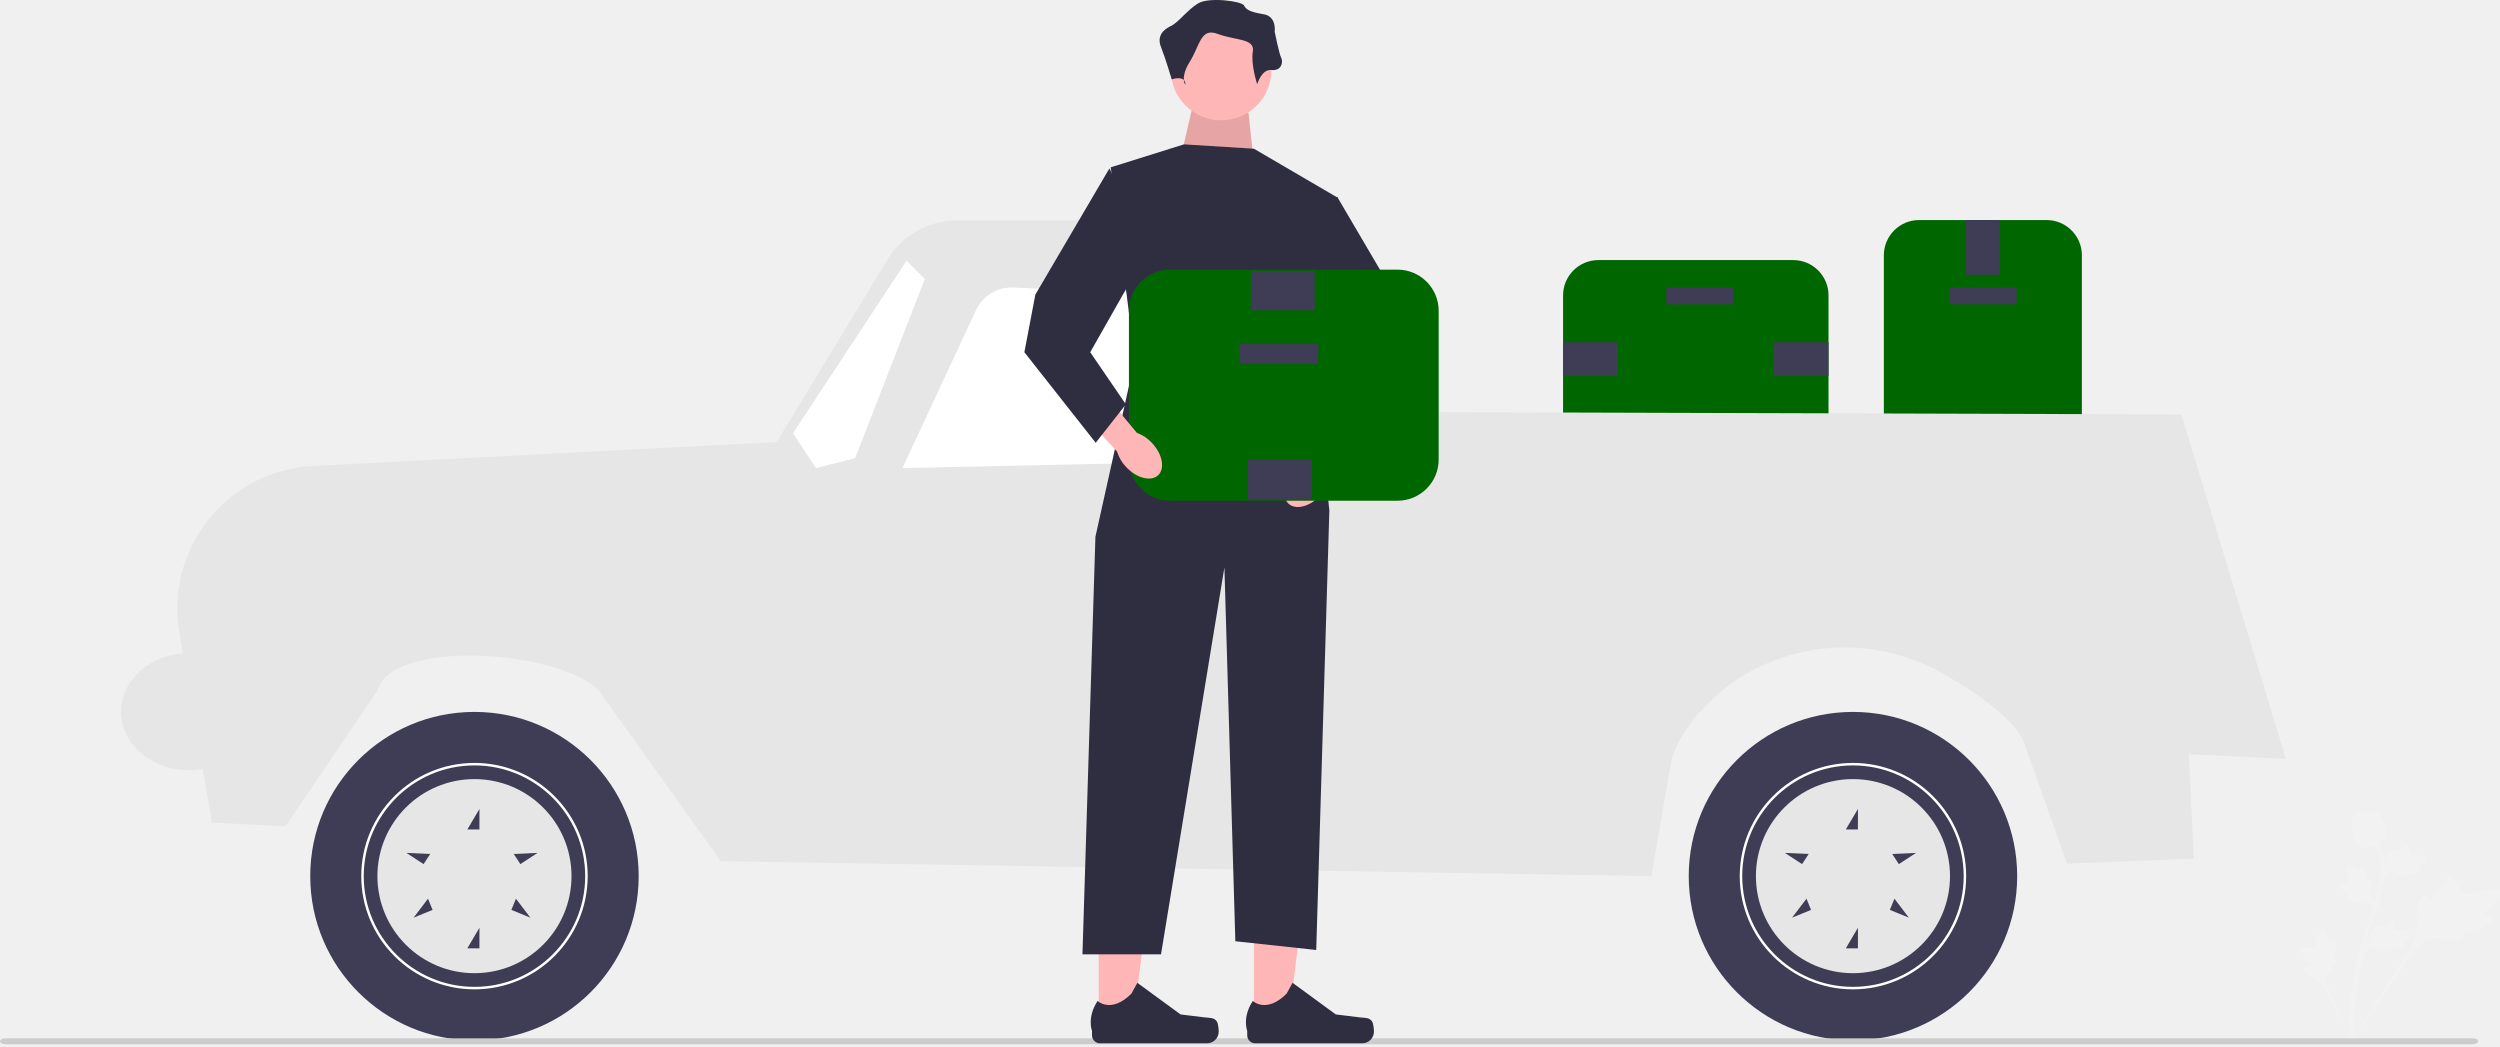
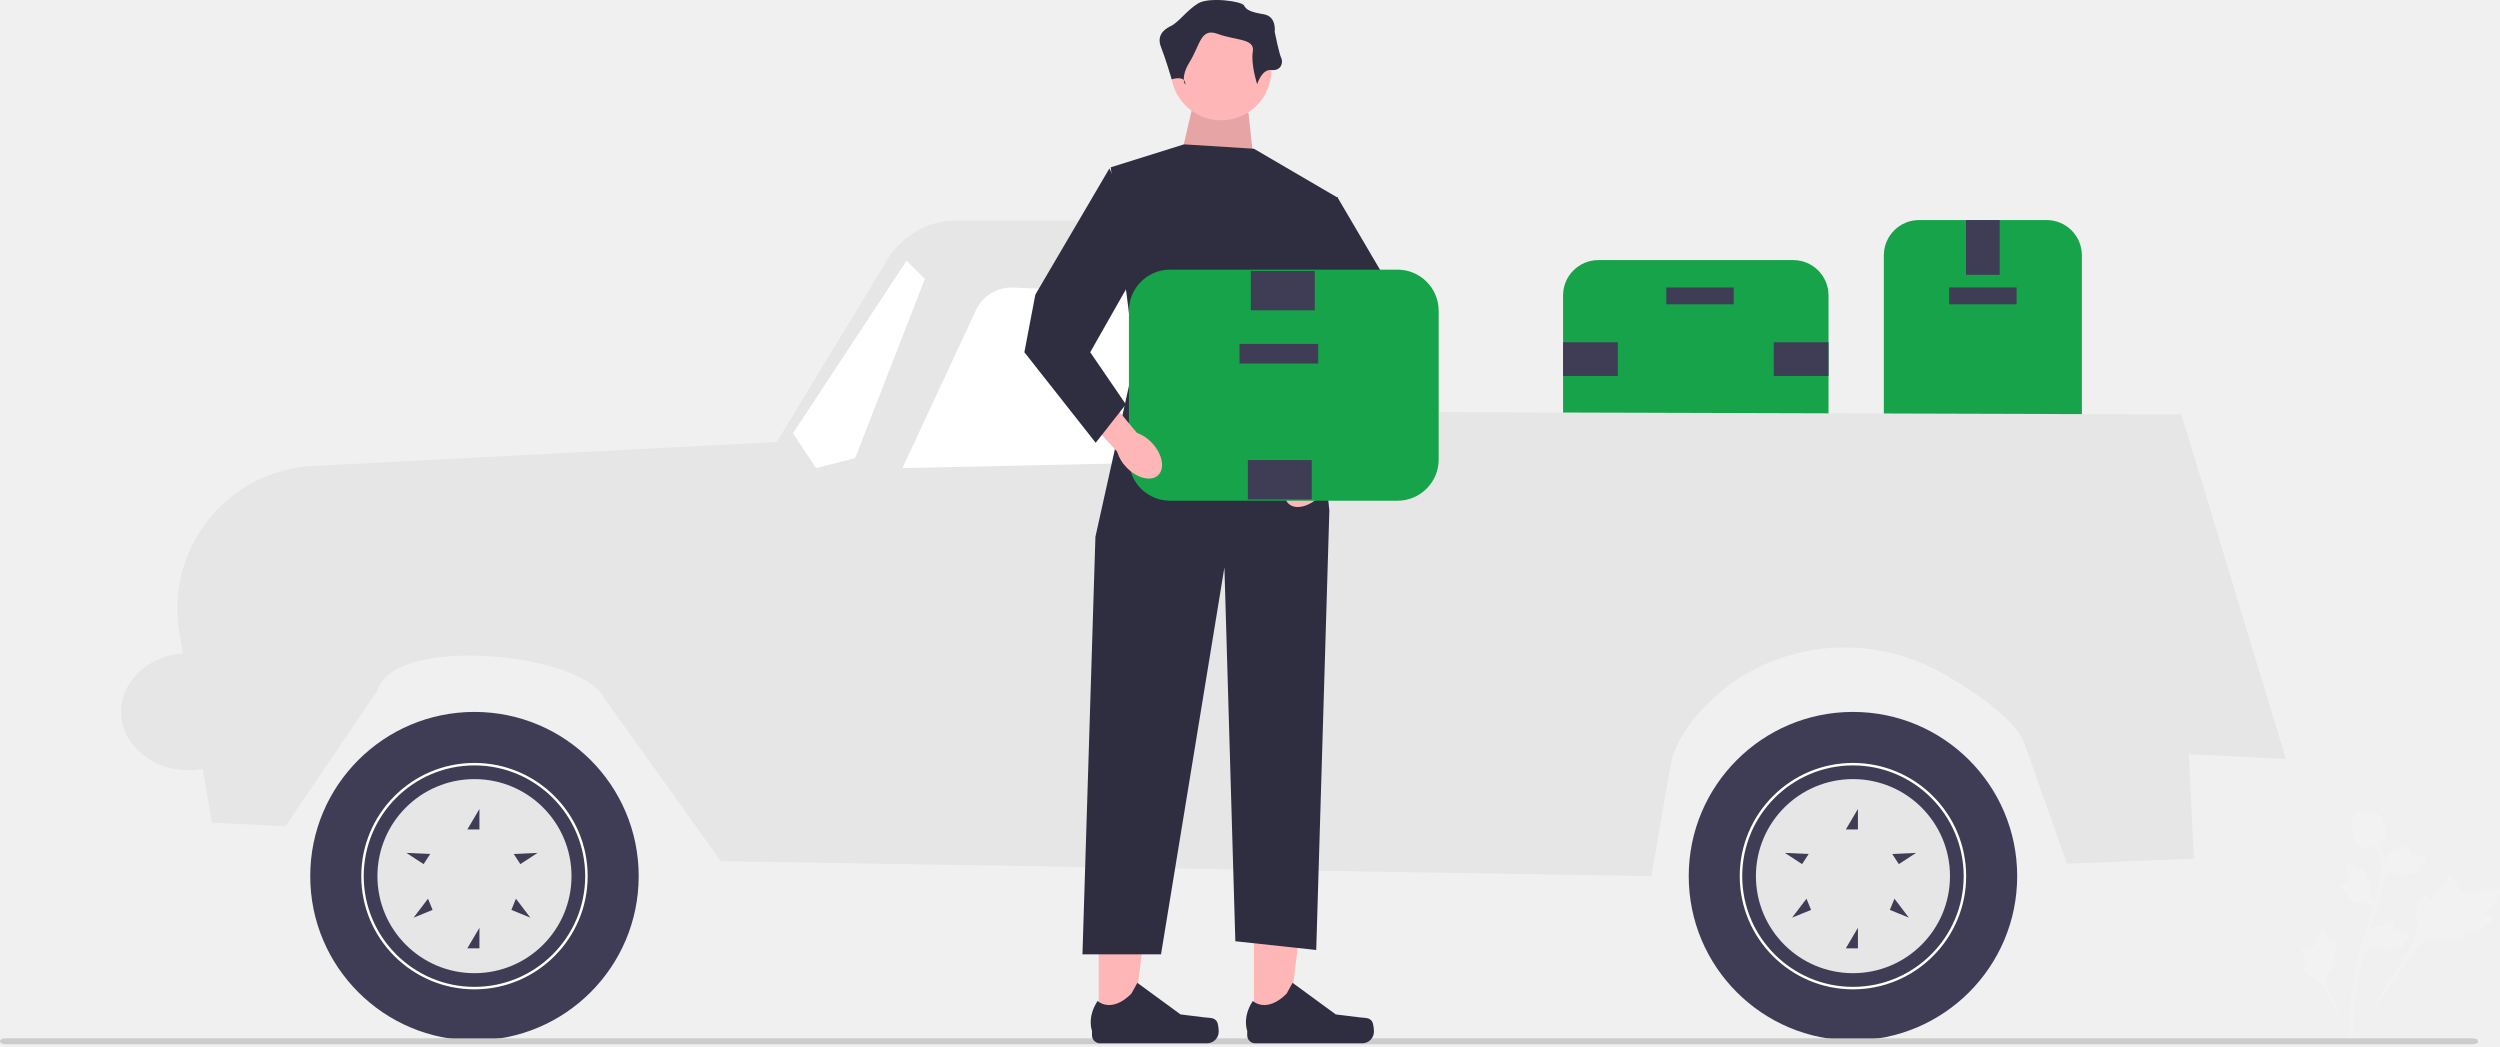
<svg xmlns="http://www.w3.org/2000/svg" width="1004.722" height="420.718" viewBox="0 0 1004.722 420.718">
  <g>
-     <path d="M757.098,180.944V102.6c0-7.812,6.355-14.166,14.166-14.166h51.251c7.812,0,14.166,6.355,14.166,14.166v78.344c0,7.812-6.355,14.166-14.166,14.166h-51.251c-7.812,0-14.166-6.355-14.166-14.166Z" fill="#006600" />
+     <path d="M757.098,180.944V102.6c0-7.812,6.355-14.166,14.166-14.166h51.251c7.812,0,14.166,6.355,14.166,14.166v78.344c0,7.812-6.355,14.166-14.166,14.166h-51.251c-7.812,0-14.166-6.355-14.166-14.166Z" fill="#16a34a" />
    <rect x="783.344" y="115.526" width="27.092" height="6.773" transform="translate(1593.78 237.8251) rotate(-180)" fill="#3f3d56" />
    <rect x="790.117" y="88.434" width="13.546" height="22.013" transform="translate(1593.78 198.8797) rotate(-180)" fill="#3f3d56" />
    <rect x="790.117" y="173.097" width="13.546" height="22.013" transform="translate(1593.78 368.2074) rotate(-180)" fill="#3f3d56" />
  </g>
  <g>
-     <path d="M720.692,184.11h-78.344c-7.812,0-14.166-6.355-14.166-14.166v-51.251c0-7.812,6.355-14.166,14.166-14.166h78.344c7.812,0,14.166,6.355,14.166,14.166v51.251c0,7.812-6.355,14.166-14.166,14.166Z" fill="#006600" />
+     <path d="M720.692,184.11h-78.344c-7.812,0-14.166-6.355-14.166-14.166v-51.251c0-7.812,6.355-14.166,14.166-14.166h78.344c7.812,0,14.166,6.355,14.166,14.166v51.251c0,7.812-6.355,14.166-14.166,14.166Z" fill="#16a34a" />
    <rect x="669.667" y="115.532" width="27.092" height="6.773" fill="#3f3d56" />
    <rect x="632.415" y="133.312" width="13.546" height="22.013" transform="translate(783.5064 -494.8703) rotate(90)" fill="#3f3d56" />
    <rect x="717.079" y="133.312" width="13.546" height="22.013" transform="translate(868.1702 -579.5342) rotate(90)" fill="#3f3d56" />
  </g>
  <path d="M85.182,330.61l-13.079-76.293c-5.812-33.901,19.28-65.272,53.629-67.051l186.45-9.657,44.498-73.34c5.899-9.723,16.447-15.66,27.819-15.66h133.969c10.531,0,19.428,7.809,20.795,18.251l3.402,58.683,334,1,42.016,138.468-39-1.902,2,42-51,2-17.001-48.072c-3.201-9.052-17.229-19.258-31.81-27.798-32.687-19.143-74.682-12.999-99.419,15.689-5.835,6.768-9.915,13.819-11.055,20.431l-7.715,44.749-374-6-49.016-68.566c-14.481-15.759-82.843-21.548-89,0l-36.984,54.566-29.5-1.5Z" fill="#e6e6e6" />
  <path d="M491.679,133.236l11.004,51.874-140,3,29.568-63.485c2.682-5.759,8.571-9.335,14.918-9.059l67.087,2.917c8.493,.369,15.659,6.438,17.423,14.753Z" fill="#fff" />
  <polygon points="343.682 184.11 371.682 112.11 364.351 104.779 318.682 174.11 327.962 188.11 343.682 184.11" fill="#fff" />
  <circle cx="744.682" cy="352.11" r="66" fill="#3f3d56" />
  <path d="M699.182,352.11c0-25.089,20.411-45.5,45.5-45.5,25.089,0,45.5,20.411,45.5,45.5,0,25.089-20.411,45.5-45.5,45.5-25.089,0-45.5-20.411-45.5-45.5Zm1,0c0,24.537,19.962,44.5,44.5,44.5s44.5-19.963,44.5-44.5c0-24.537-19.962-44.5-44.5-44.5s-44.5,19.963-44.5,44.5Z" fill="#fff" />
  <path d="M705.682,352.11c0,21.539,17.461,39,39,39,21.539,0,39-17.461,39-39,0-21.539-17.461-39-39-39-21.539,0-39,17.461-39,39Zm64.351-9.339l-6.91,4.504-2.655-4.073,9.565-.43Zm-10.52,22.905l1.84-4.5,5.794,7.622-7.634-3.122Zm-17.694,15.435l4.862-8.248v8.248h-4.862Zm0-47.752l4.862-8.248v8.248h-4.862Zm-21.604,35.439l5.794-7.622,1.84,4.5-7.634,3.122Zm-2.885-26.026l9.565,.43-2.655,4.073-6.91-4.504Z" fill="#e6e6e6" />
  <circle cx="190.682" cy="352.11" r="66" fill="#3f3d56" />
  <path d="M145.182,352.11c0-25.089,20.411-45.5,45.5-45.5,25.089,0,45.5,20.411,45.5,45.5,0,25.089-20.411,45.5-45.5,45.5-25.089,0-45.5-20.411-45.5-45.5Zm1,0c0,24.537,19.962,44.5,44.5,44.5,24.538,0,44.5-19.963,44.5-44.5,0-24.537-19.962-44.5-44.5-44.5-24.538,0-44.5,19.963-44.5,44.5Z" fill="#fff" />
  <path d="M151.682,352.11c0,21.539,17.461,39,39,39,21.539,0,39-17.461,39-39,0-21.539-17.461-39-39-39-21.539,0-39,17.461-39,39Zm64.351-9.339l-6.91,4.504-2.655-4.073,9.565-.43Zm-10.52,22.905l1.84-4.5,5.794,7.622-7.634-3.122Zm-17.694,15.435l4.862-8.248v8.248h-4.862Zm0-47.752l4.862-8.248v8.248h-4.862Zm-21.604,35.439l5.794-7.622,1.84,4.5-7.634,3.122Zm-2.885-26.026l9.565,.43-2.655,4.073-6.91-4.504Z" fill="#e6e6e6" />
  <rect x="466.182" y="203.61" width="38" height="8" transform="translate(970.3641 415.22) rotate(-180)" fill="#3f3d56" />
  <g>
    <path d="M1001.788,368.654c-.354-1.084-3.039-.607-3.296-1.576-.257-.966,2.319-1.776,4.295-4.498,.356-.491,2.601-3.584,1.74-4.886-1.632-2.466-12.988,3.676-15.714,.229-.598-.756-.844-2.055-2.626-4.472-.709-.961-1.164-1.426-1.707-1.412-.771,.019-1.047,.984-2.259,2.732-1.818,2.621-2.474,2.292-3.671,4.439-.889,1.594-.994,2.613-1.635,2.673-.907,.085-1.282-1.9-2.39-1.977-1.131-.079-2.263,1.882-2.824,3.415-1.053,2.875-.401,5.073-.256,7.263,.157,2.38-.212,5.864-2.798,10.336l-24.392,38.862c5.238-7.922,20.108-29.526,26.099-37.45,1.729-2.288,3.588-4.585,6.449-5.017,2.754-.416,6.105,.947,10.782,.867,.546-.009,2.066-.054,2.436-.86,.306-.666-.453-1.245-.177-1.871,.37-.84,2.037-.48,4.308-1.037,1.601-.393,2.689-1.043,3.625-1.602,.282-.169,4.484-2.714,4.012-4.157h-0Z" fill="#f2f2f2" />
    <path d="M937.902,377.728c-.634-.139-1.175,1.316-1.725,1.163-.548-.153-.202-1.651-.968-3.406-.138-.317-1.009-2.311-1.896-2.264-1.681,.089-1.943,7.435-4.421,7.779-.544,.075-1.252-.179-2.953-.001-.676,.071-1.036,.16-1.186,.431-.213,.384,.181,.798,.689,1.897,.762,1.648,.411,1.875,1.119,3.082,.526,.896,.995,1.242,.84,1.574-.22,.47-1.302,.081-1.66,.603-.365,.532,.271,1.654,.861,2.371,1.107,1.346,2.374,1.66,3.491,2.221,1.213,.61,2.817,1.796,4.266,4.355l12.036,23.184c-2.377-4.857-8.69-18.388-10.85-23.615-.624-1.509-1.215-3.084-.602-4.613,.59-1.472,2.226-2.723,3.537-5.042,.153-.271,.57-1.03,.281-1.444-.239-.342-.742-.137-.97-.453-.305-.424,.352-1.138,.734-2.414,.269-.899,.264-1.621,.26-2.241-.001-.187-.038-2.984-.882-3.169v0Z" fill="#f2f2f2" />
    <path d="M949.909,383.385l.378-3.493,.232-.219c1.074-1.015,1.745-2.089,1.997-3.196,.04-.176,.071-.354,.103-.535,.126-.718,.282-1.611,.972-2.538,.386-.517,1.409-1.684,2.463-1.276,.285,.107,.477,.291,.61,.487,.033-.034,.068-.068,.104-.105,.455-.443,.774-.605,1.081-.761,.236-.12,.479-.244,.891-.573,.181-.144,.326-.275,.447-.384,.37-.33,.843-.717,1.491-.564,.687,.188,.923,.843,1.079,1.277,.279,.774,.365,1.306,.422,1.659,.02,.129,.044,.274,.062,.321,.15,.379,2.038,.477,2.748,.518,1.597,.087,2.978,.162,3.31,1.255,.238,.782-.258,1.635-1.519,2.603-.393,.301-.785,.509-1.127,.664,.21,.199,.378,.469,.388,.838h0c.023,.872-.872,1.542-2.659,1.993-.444,.113-1.042,.263-1.823,.226-.368-.018-.691-.075-.966-.127-.041,.157-.116,.32-.252,.474-.398,.455-1.04,.571-1.912,.314-.963-.268-1.723-.633-2.395-.954-.586-.279-1.092-.518-1.516-.583-.789-.11-1.525,.377-2.405,1.025l-2.206,1.655h-0Z" fill="#f2f2f2" />
    <path d="M956.206,363.49l-3.475,.52-.271-.169c-1.254-.781-2.464-1.158-3.598-1.121-.18,.006-.36,.021-.544,.036-.727,.061-1.63,.136-2.702-.296-.598-.243-1.987-.935-1.859-2.059,.031-.302,.161-.535,.316-.714-.041-.024-.083-.048-.128-.075-.544-.328-.781-.595-1.01-.853-.176-.198-.357-.402-.781-.717-.186-.138-.348-.245-.485-.335-.413-.274-.907-.634-.924-1.299,.007-.712,.582-1.106,.962-1.368,.678-.466,1.171-.684,1.498-.829,.12-.052,.254-.112,.295-.142,.328-.242-.056-2.092-.196-2.79-.321-1.566-.599-2.922,.374-3.52,.696-.429,1.647-.165,2.903,.809,.391,.304,.691,.631,.928,.922,.139-.254,.358-.485,.712-.588h0c.838-.244,1.712,.452,2.602,2.066,.222,.401,.519,.941,.681,1.707,.076,.361,.103,.687,.122,.966,.162-0,.339,.031,.522,.123,.541,.269,.816,.861,.789,1.77-.015,.999-.175,1.828-.315,2.558-.121,.638-.224,1.188-.18,1.614,.093,.791,.751,1.379,1.602,2.066l2.16,1.714h-0Z" fill="#f2f2f2" />
    <path d="M956.674,353.056l.378-3.493,.232-.219c1.074-1.015,1.745-2.089,1.997-3.196,.04-.176,.071-.354,.103-.535,.126-.718,.282-1.611,.972-2.538,.386-.517,1.409-1.684,2.463-1.276,.285,.107,.477,.291,.61,.487,.033-.034,.068-.068,.104-.105,.455-.443,.774-.605,1.081-.761,.236-.12,.479-.244,.891-.573,.181-.144,.326-.275,.447-.384,.37-.33,.843-.717,1.491-.564,.687,.188,.923,.843,1.079,1.277,.279,.774,.365,1.306,.422,1.659,.02,.129,.044,.274,.062,.321,.15,.379,2.038,.477,2.748,.518,1.597,.087,2.978,.162,3.31,1.255,.238,.782-.258,1.635-1.519,2.603-.393,.301-.785,.509-1.127,.664,.21,.199,.378,.469,.388,.838h0c.023,.872-.872,1.542-2.659,1.993-.444,.113-1.042,.263-1.823,.226-.368-.018-.691-.075-.966-.127-.041,.157-.116,.32-.252,.474-.398,.455-1.04,.571-1.912,.314-.963-.268-1.723-.633-2.395-.954-.586-.279-1.092-.518-1.516-.583-.789-.11-1.525,.377-2.405,1.025l-2.206,1.655h-0Z" fill="#f2f2f2" />
    <path d="M945.407,419.98l-.614-.607,.011-.863-.011,.863-.854-.09c.004-.08-.002-.268-.008-.561-.033-1.607-.135-6.497,.546-14.011,.475-5.245,1.27-10.569,2.362-15.827,1.093-5.266,2.228-9.185,3.14-12.334,.688-2.375,1.382-4.628,2.06-6.823,1.809-5.863,3.516-11.402,4.574-17.719,.237-1.41,.728-4.346-.278-7.811-.584-2.01-1.584-3.901-2.972-5.62l1.344-1.085c1.532,1.9,2.638,3.995,3.286,6.226,1.116,3.842,.58,7.04,.323,8.577-1.076,6.429-2.801,12.021-4.628,17.941-.674,2.187-1.366,4.43-2.051,6.795-.903,3.12-2.028,7.005-3.107,12.203-1.079,5.195-1.864,10.454-2.334,15.633-.672,7.419-.571,12.237-.538,13.819,.017,.845,.021,1.022-.251,1.295v-0Z" fill="#f2f2f2" />
    <path d="M949.675,340.564c-.069-.015-.139-.033-.208-.053-1.418-.397-2.555-1.553-3.381-3.433-.387-.884-.478-1.815-.66-3.671-.029-.286-.155-1.734,0-3.653,.101-1.254,.236-1.758,.577-2.153,.379-.441,.89-.693,1.429-.82,.015-.166,.069-.328,.177-.482,.444-.639,1.187-.376,1.59-.24,.203,.073,.456,.166,.741,.214,.447,.077,.715-.001,1.119-.118,.387-.112,.868-.252,1.533-.24,1.312,.018,2.284,.608,2.604,.802,1.687,1.014,2.269,2.631,2.943,4.503,.134,.375,.578,1.732,.682,3.479,.075,1.26-.09,1.776-.28,2.145-.387,.758-.979,1.11-2.449,1.85-1.536,.775-2.306,1.163-2.938,1.362-1.47,.462-2.393,.751-3.479,.509v0Z" fill="#f2f2f2" />
  </g>
  <path d="M0,418.48c0,.66,.925,1.19,2.078,1.19H993.848c1.152,0,2.077-.53,2.077-1.19,0-.66-.925-1.19-2.077-1.19H2.078c-1.152,0-2.078,.53-2.078,1.19Z" fill="#ccc" />
  <g>
    <g>
      <polygon points="503.94 410.967 517.825 410.965 524.43 357.41 503.938 357.411 503.94 410.967" fill="#ffb6b6" />
      <path d="M551.511,410.652h0c.432,.728,.66,3.078,.66,3.925h0c0,2.603-2.11,4.713-4.713,4.713l-42.999-0c-1.775,0-3.215-1.439-3.215-3.215v-1.79s-2.127-5.38,2.252-12.012c0,0,5.443,5.193,13.576-2.94l2.398-4.345,17.361,12.697,9.623,1.185c2.105,.259,3.972-.04,5.055,1.784h0Z" fill="#2f2e41" />
    </g>
    <g>
      <polygon points="441.558 410.967 455.442 410.965 462.048 357.41 441.555 357.411 441.558 410.967" fill="#ffb6b6" />
      <path d="M489.128,410.652h0c.432,.728,.66,3.078,.66,3.925h0c0,2.603-2.11,4.713-4.713,4.713l-42.999-0c-1.775,0-3.215-1.439-3.215-3.215v-1.79s-2.127-5.38,2.252-12.012c0,0,5.443,5.193,13.576-2.94l2.398-4.345,17.361,12.697,9.623,1.185c2.105,.259,3.972-.04,5.055,1.784h0Z" fill="#2f2e41" />
    </g>
    <polygon points="501.741 45.276 504.377 69.877 473.625 67.241 478.897 44.397 501.741 45.276" fill="#ffb6b6" />
    <polygon points="501.741 45.276 504.377 69.877 473.625 67.241 478.897 44.397 501.741 45.276" isolation="isolate" opacity=".1" />
    <circle cx="490.759" cy="28.142" r="20.208" fill="#ffb6b6" />
    <polygon points="503.938 59.773 537.765 79.542 526.682 133.138 534.251 205.186 528.979 381.79 496.47 378.276 492.077 228.03 466.596 383.547 435.028 383.547 440.237 215.729 456.053 144.56 446.388 67.241 475.822 58.016 503.938 59.773" fill="#2f2e41" />
    <path d="M505.256,33.853s1.757-6.15,5.711-5.711,4.832-3.075,3.954-4.832-2.636-10.544-2.636-10.544c0,0,.879-6.15-4.393-7.029-5.272-.879-7.029-1.757-7.908-3.515-.879-1.757-14.058-3.515-18.451-.879-4.393,2.636-7.908,7.693-10.983,9.118-3.075,1.425-5.711,4.061-3.954,8.454,1.757,4.393,4.306,12.985,4.306,12.985,0,0,4.481-1.563,5.359,1.073s-2.636-.879,1.757-7.908c4.393-7.029,4.393-14.058,11.422-11.422,7.029,2.636,14.937,1.757,14.058,7.029-.879,5.272,1.757,13.179,1.757,13.179Z" fill="#2f2e41" />
-     <path id="uuid-2f48dadd-bd50-474e-b6bc-efb589732da4-4" d="M520.321,189.424c-4.229,4.478-5.347,10.29-2.497,12.981,2.85,2.691,8.588,1.242,12.818-3.238,1.714-1.766,2.981-3.918,3.693-6.274l17.68-19.2-9.187-8.104-16.454,19.788c-2.312,.846-4.388,2.234-6.054,4.047Z" fill="#ffb6b6" />
+     <path id="uuid-2f48dadd-bd50-474e-b6bc-efb589732da4-181" d="M520.321,189.424c-4.229,4.478-5.347,10.29-2.497,12.981,2.85,2.691,8.588,1.242,12.818-3.238,1.714-1.766,2.981-3.918,3.693-6.274l17.68-19.2-9.187-8.104-16.454,19.788c-2.312,.846-4.388,2.234-6.054,4.047Z" fill="#ffb6b6" />
    <polygon points="537.409 79.103 567.182 129.826 571.592 152.982 542.923 189.371 530.793 173.933 545.128 152.982 521.972 112.183 537.409 79.103" fill="#2f2e41" />
    <g>
-       <path d="M453.701,184.701v-59.805c0-9.115,7.415-16.531,16.531-16.531h91.42c9.115,0,16.531,7.415,16.531,16.531v59.805c0,9.115-7.415,16.531-16.531,16.531h-91.42c-9.115,0-16.531-7.415-16.531-16.531Z" fill="#006600" />
+       <path d="M453.701,184.701v-59.805c0-9.115,7.415-16.531,16.531-16.531h91.42c9.115,0,16.531,7.415,16.531,16.531v59.805c0,9.115-7.415,16.531-16.531,16.531h-91.42c-9.115,0-16.531-7.415-16.531-16.531Z" fill="#16a34a" />
      <rect x="498.159" y="138.209" width="31.614" height="7.904" transform="translate(1027.931 284.3207) rotate(180)" fill="#3f3d56" />
      <rect x="506.435" y="179.955" width="15.807" height="25.687" transform="translate(707.1374 -321.5401) rotate(90)" fill="#3f3d56" />
      <rect x="507.641" y="103.955" width="15.807" height="25.687" transform="translate(632.3431 -398.7458) rotate(90)" fill="#3f3d56" />
    </g>
    <g>
-       <path id="uuid-f6ce86b9-37cf-4878-a476-c93c5a2c7b27-5" d="M462.953,178.002c4.229,4.478,5.347,10.29,2.497,12.981-2.85,2.691-8.588,1.242-12.818-3.238-1.714-1.766-2.981-3.918-3.693-6.274l-17.68-19.2,9.187-8.104,16.454,19.788c2.312,.846,4.388,2.234,6.054,4.047Z" fill="#ffb6b6" />
+       <path id="uuid-f6ce86b9-37cf-4878-a476-c93c5a2c7b27-182" d="M462.953,178.002c4.229,4.478,5.347,10.29,2.497,12.981-2.85,2.691-8.588,1.242-12.818-3.238-1.714-1.766-2.981-3.918-3.693-6.274l-17.68-19.2,9.187-8.104,16.454,19.788c2.312,.846,4.388,2.234,6.054,4.047Z" fill="#ffb6b6" />
      <polygon points="445.865 67.681 416.093 118.404 411.682 141.56 440.352 177.948 452.481 162.511 438.146 141.56 461.303 100.761 445.865 67.681" fill="#2f2e41" />
    </g>
  </g>
  <ellipse cx="75.666" cy="286.044" rx="27" ry="23.5" fill="#e6e6e6" />
</svg>
